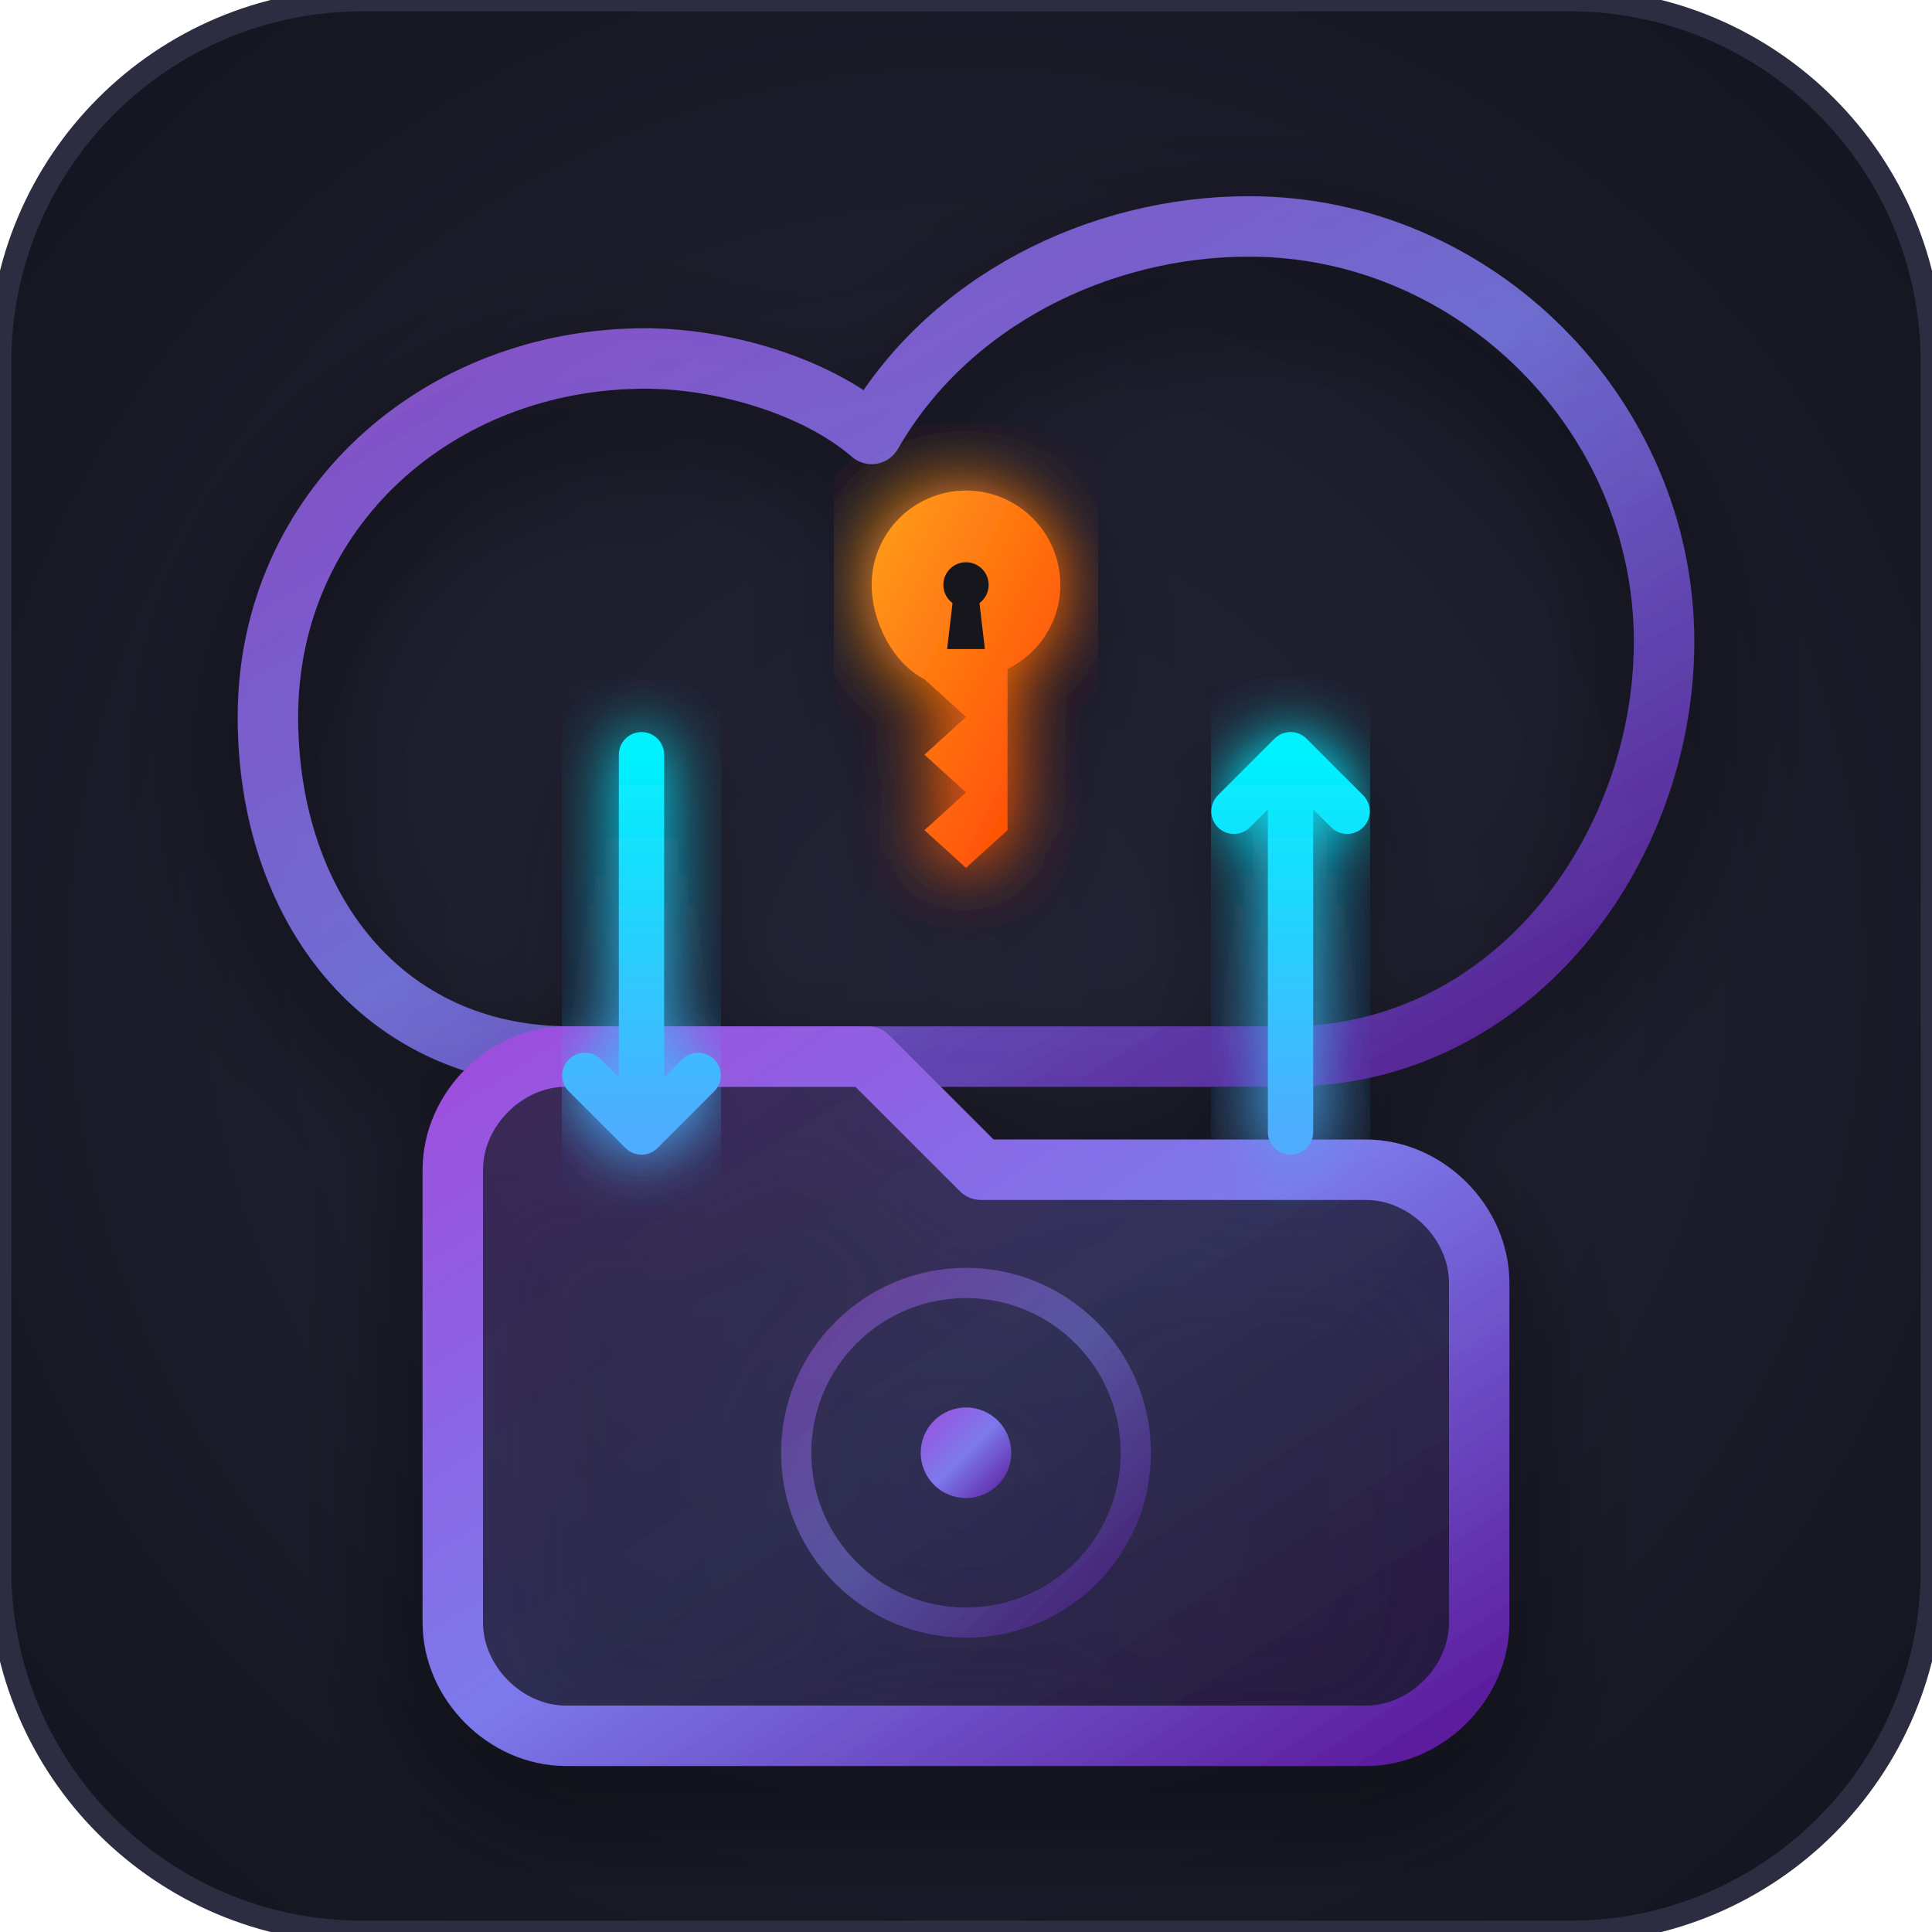
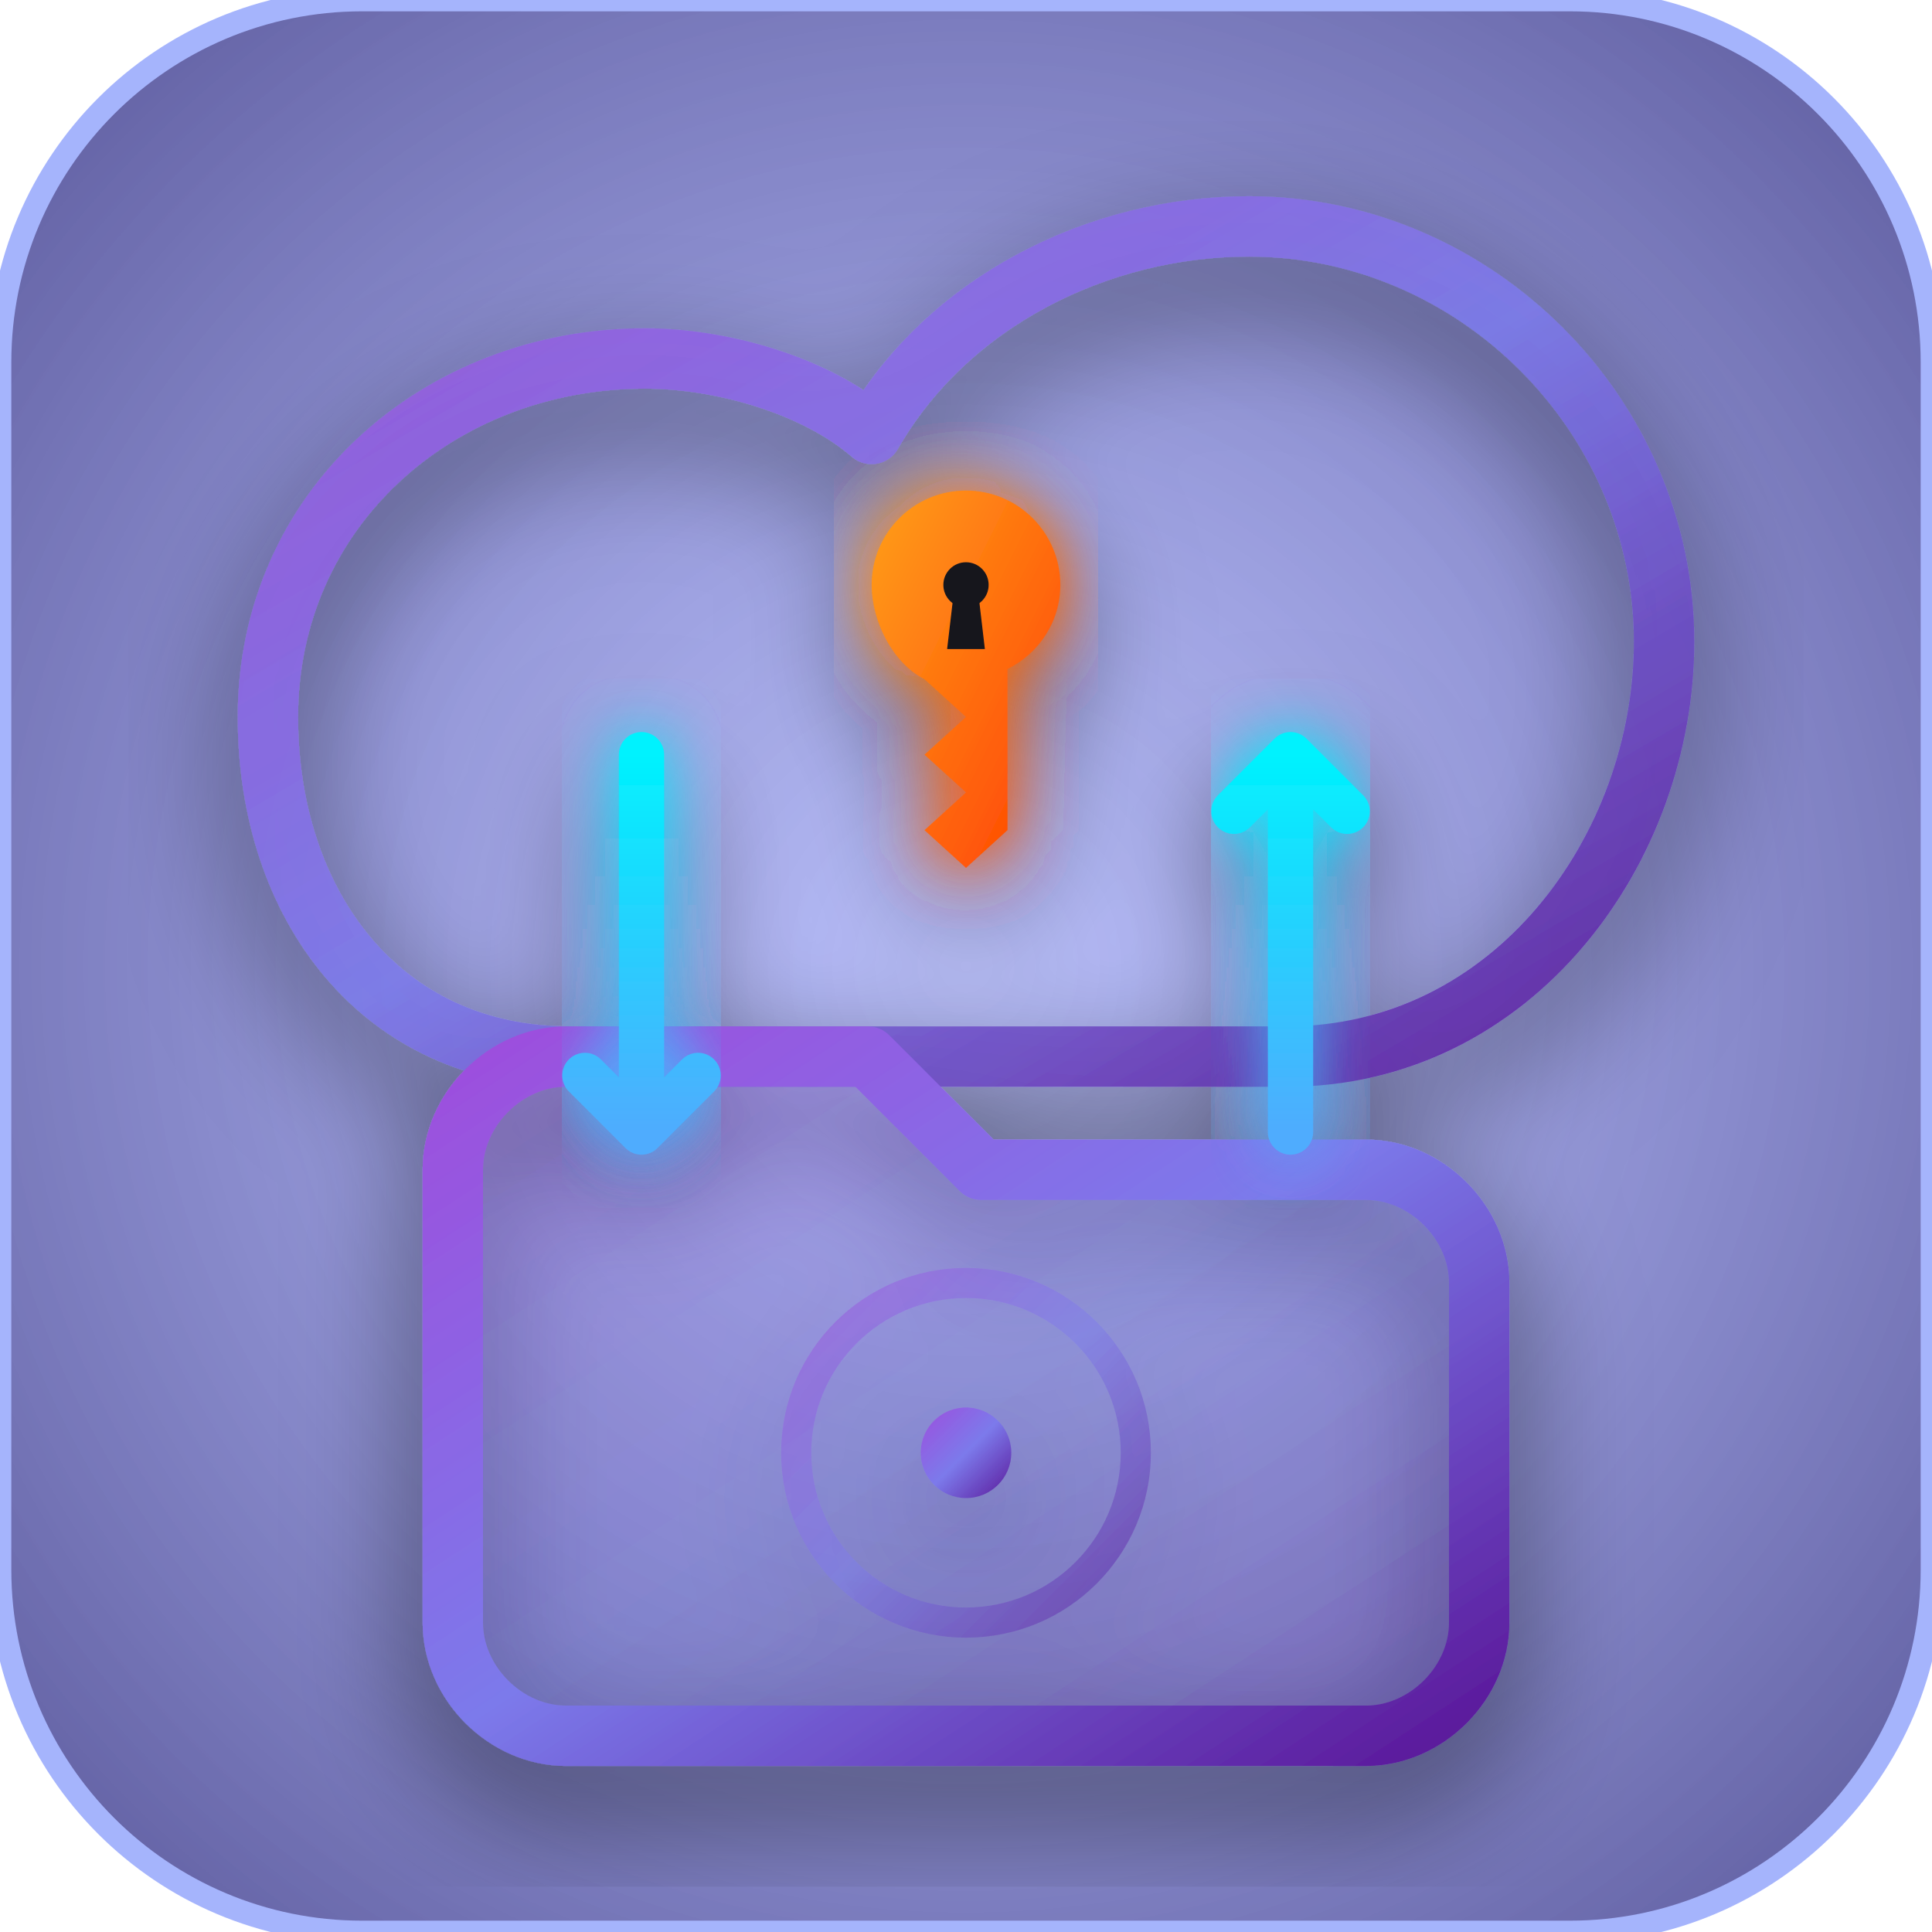
<svg xmlns="http://www.w3.org/2000/svg" viewBox="0 0 512 512" width="100%" height="100%">
  <defs>
    <radialGradient id="bgGrad" cx="50%" cy="50%" r="70%">
-       <stop offset="0%" stop-color="#252538" />
-       <stop offset="100%" stop-color="#14141f" />
+       <stop offset="0%" stop-color="#818cf8" stop-opacity="0.55" />
+       <stop offset="100%" stop-color="#312e81" stop-opacity="0.80" />
    </radialGradient>
    <linearGradient id="purpleGrad" x1="0%" y1="0%" x2="100%" y2="100%">
      <stop offset="0%" stop-color="#9d4edd" />
      <stop offset="50%" stop-color="#7c7aeb" />
      <stop offset="100%" stop-color="#5a189a" />
    </linearGradient>
    <linearGradient id="cyanGrad" x1="0%" y1="0%" x2="0%" y2="100%">
      <stop offset="0%" stop-color="#00f2fe" />
      <stop offset="100%" stop-color="#4facfe" />
    </linearGradient>
    <linearGradient id="accentGrad" x1="0%" y1="0%" x2="100%" y2="100%">
      <stop offset="0%" stop-color="#ff9f1c" />
      <stop offset="100%" stop-color="#ff4000" />
    </linearGradient>
    <filter id="dropShadow" x="-10%" y="-10%" width="120%" height="120%">
      <feDropShadow dx="0" dy="12" stdDeviation="16" flood-color="#000" flood-opacity="0.6" />
    </filter>
    <filter id="glow" x="-20%" y="-20%" width="140%" height="140%">
      <feGaussianBlur stdDeviation="8" result="blur" />
      <feComposite in="SourceGraphic" in2="blur" operator="over" />
    </filter>
  </defs>
-   <rect width="512" height="512" rx="96" fill="url(#bgGrad)" stroke="#2d2d42" stroke-width="6" />
+   <rect width="512" height="512" rx="96" fill="url(#bgGrad)" stroke="#a5b4fc" stroke-width="6" />
  <g filter="url(#dropShadow)">
    <g transform="translate(-29, 0)">
      <path d="M180,280 C130,280 100,240 100,190 C100,135 145,95 200,95 C220,95 245,102 260,115 C280,80 320,60 360,60 C420,60 470,110 470,170 C470,225 430,280 370,280 Z" fill="none" stroke="url(#purpleGrad)" stroke-width="16" stroke-linecap="round" stroke-linejoin="round" opacity="0.85" />
    </g>
    <path d="M120,380 L120,430 C120,446 134,460 150,460 L362,460 C378,460 392,446 392,430 L392,340 C392,324 378,310 362,310 L260,310 L230,280 L150,280 C134,280 120,294 120,310 Z" fill="url(#purpleGrad)" opacity="0.15" />
    <path d="M120,380 L120,430 C120,446 134,460 150,460 L362,460 C378,460 392,446 392,430 L392,340 C392,324 378,310 362,310 L260,310 L230,280 L150,280 C134,280 120,294 120,310 Z" fill="none" stroke="url(#purpleGrad)" stroke-width="16" stroke-linejoin="round" />
    <circle cx="256" cy="385" r="45" fill="none" stroke="url(#purpleGrad)" stroke-width="8" opacity="0.5" />
    <circle cx="256" cy="385" r="12" fill="url(#purpleGrad)" />
    <g transform="translate(231, 130)">
      <path d="M25,0 C38.8,0 50,11.2 50,25 C50,34.8 44.3,43.2 36,47.3 L36,90 L25,100 L14,90 L25,80 L14,70 L25,60 L14,50 C5.7,45.8 0,34.8 0,25 C0,11.2 11.2,0 25,0 Z" fill="url(#accentGrad)" filter="url(#glow)" />
      <circle cx="25" cy="25" r="6" fill="#14141f" />
      <path d="M22,25 L28,25 L30,42 L20,42 Z" fill="#14141f" />
    </g>
    <path d="M170,200 L170,300 M170,300 L155,285 M170,300 L185,285" fill="none" stroke="url(#cyanGrad)" stroke-width="12" stroke-linecap="round" stroke-linejoin="round" filter="url(#glow)" />
    <path d="M342,300 L342,200 M342,200 L327,215 M342,200 L357,215" fill="none" stroke="url(#cyanGrad)" stroke-width="12" stroke-linecap="round" stroke-linejoin="round" filter="url(#glow)" />
  </g>
</svg>
